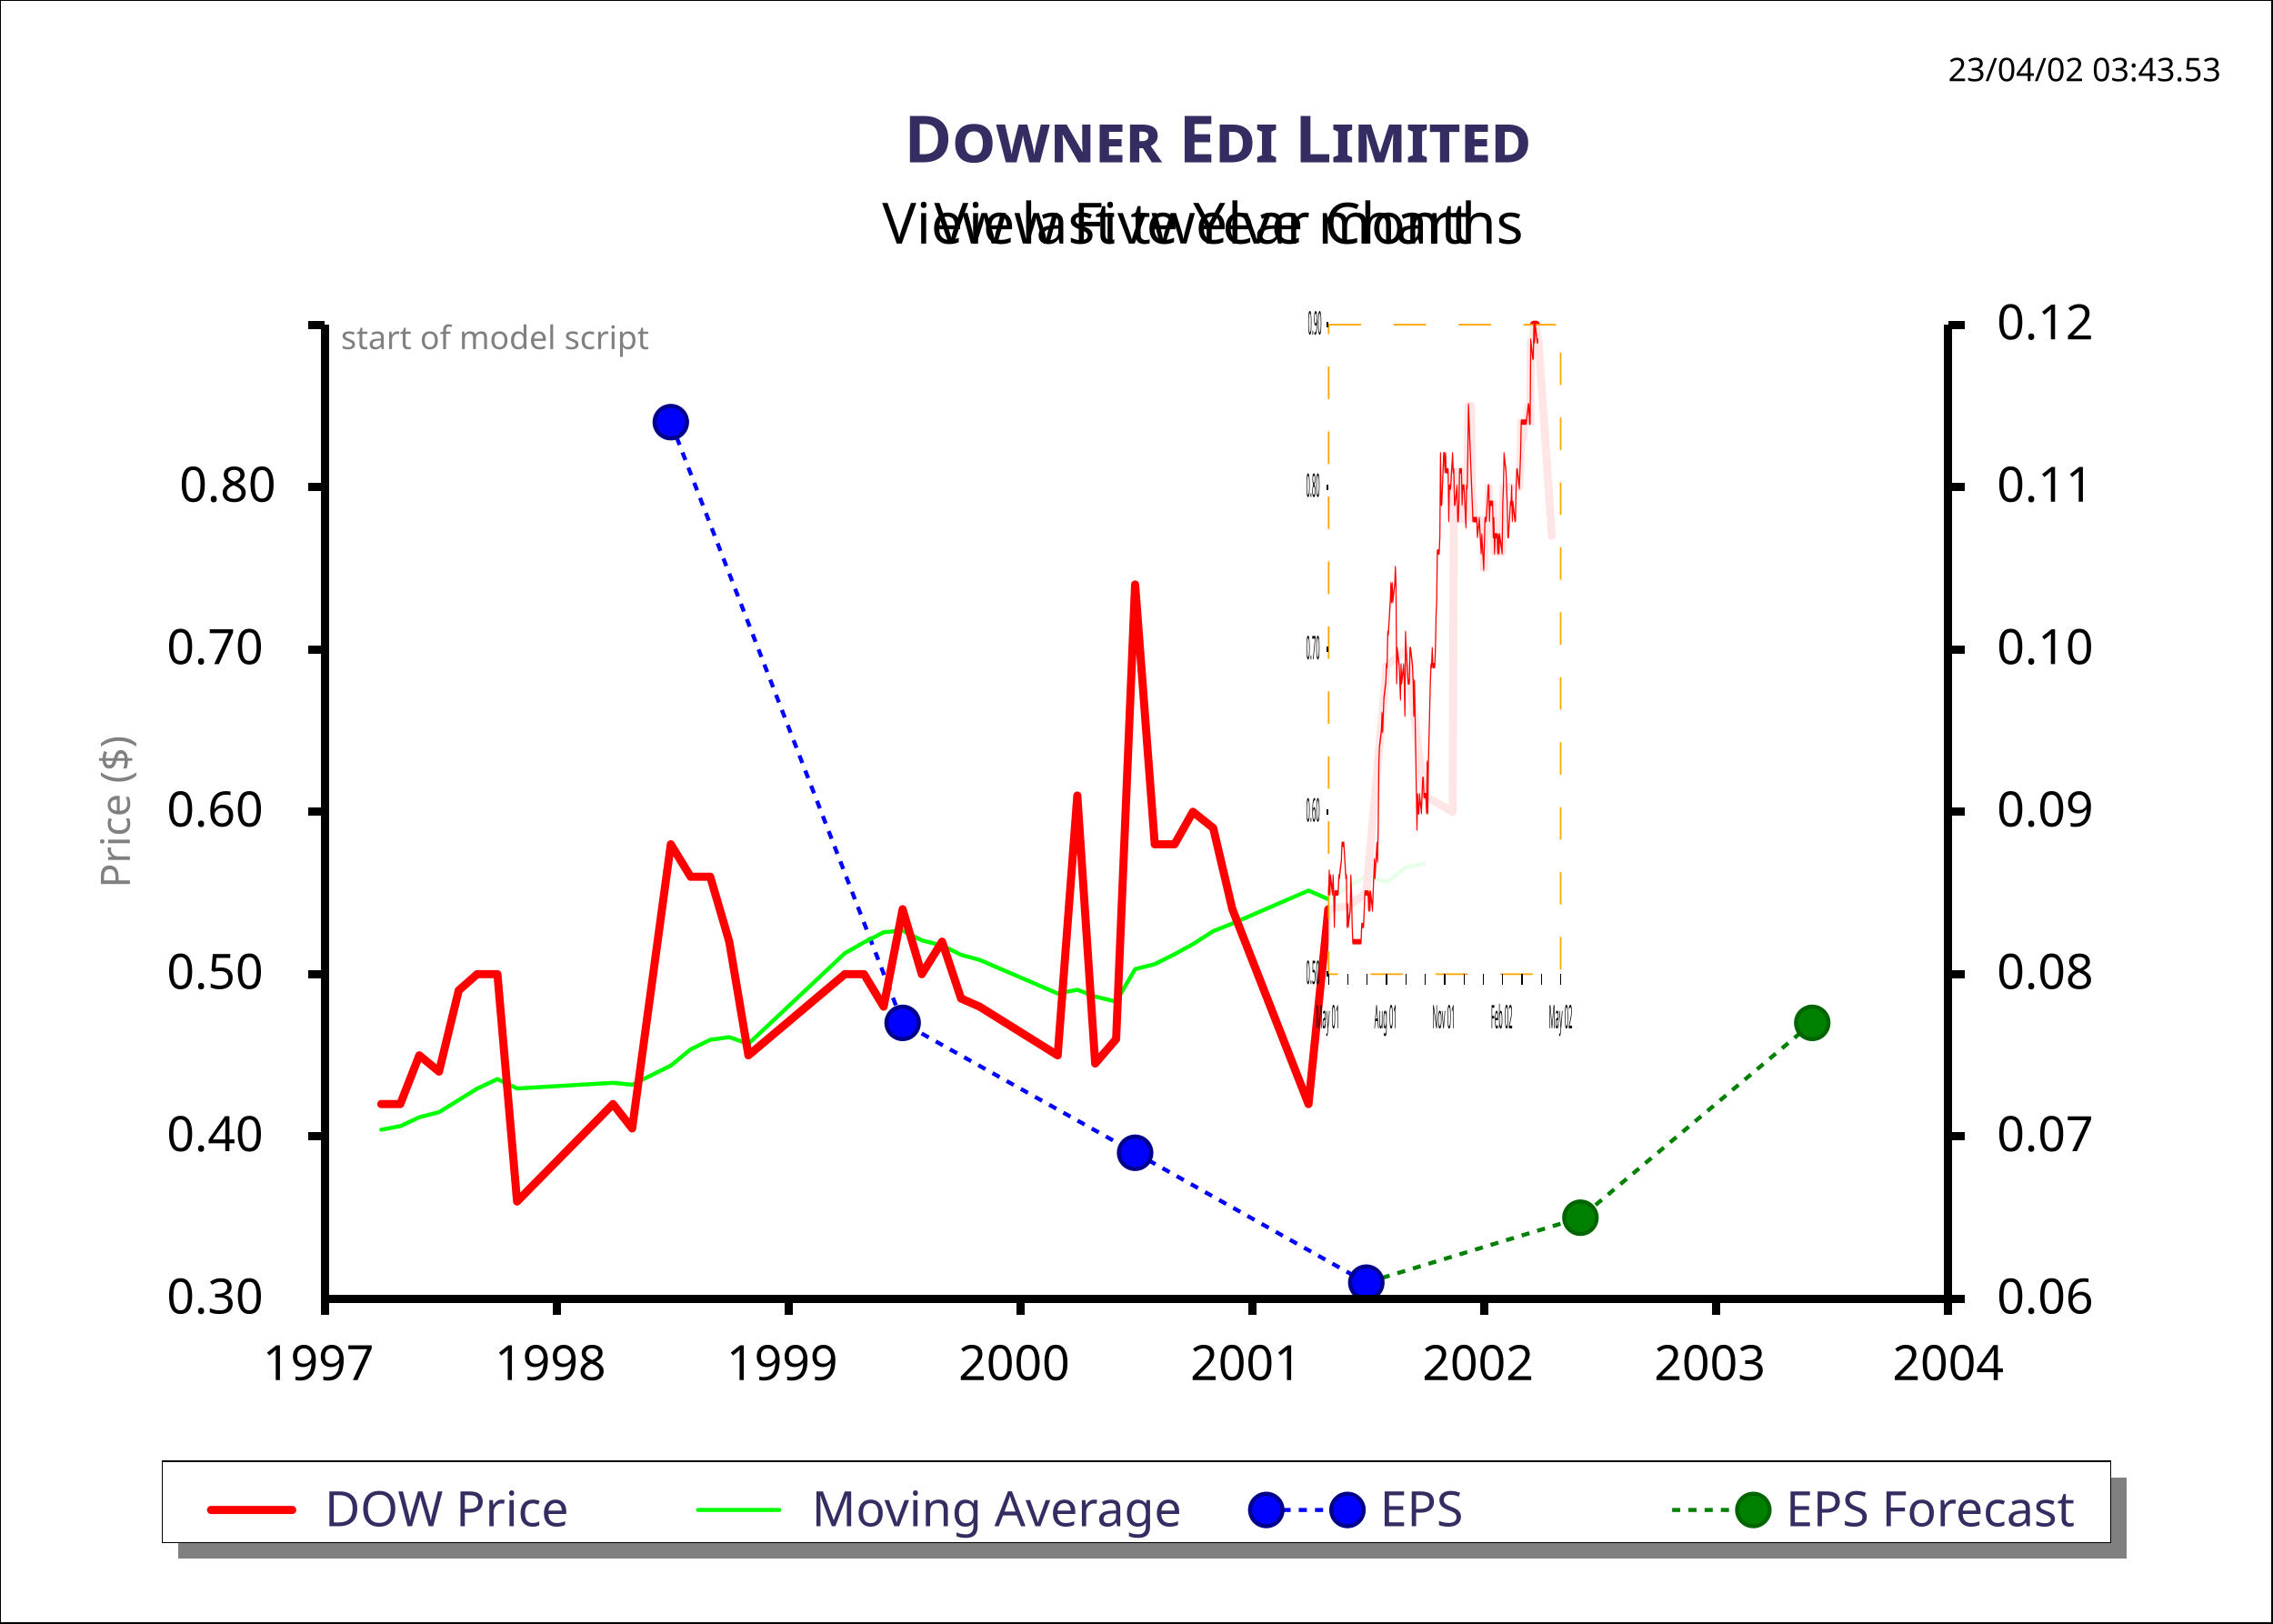
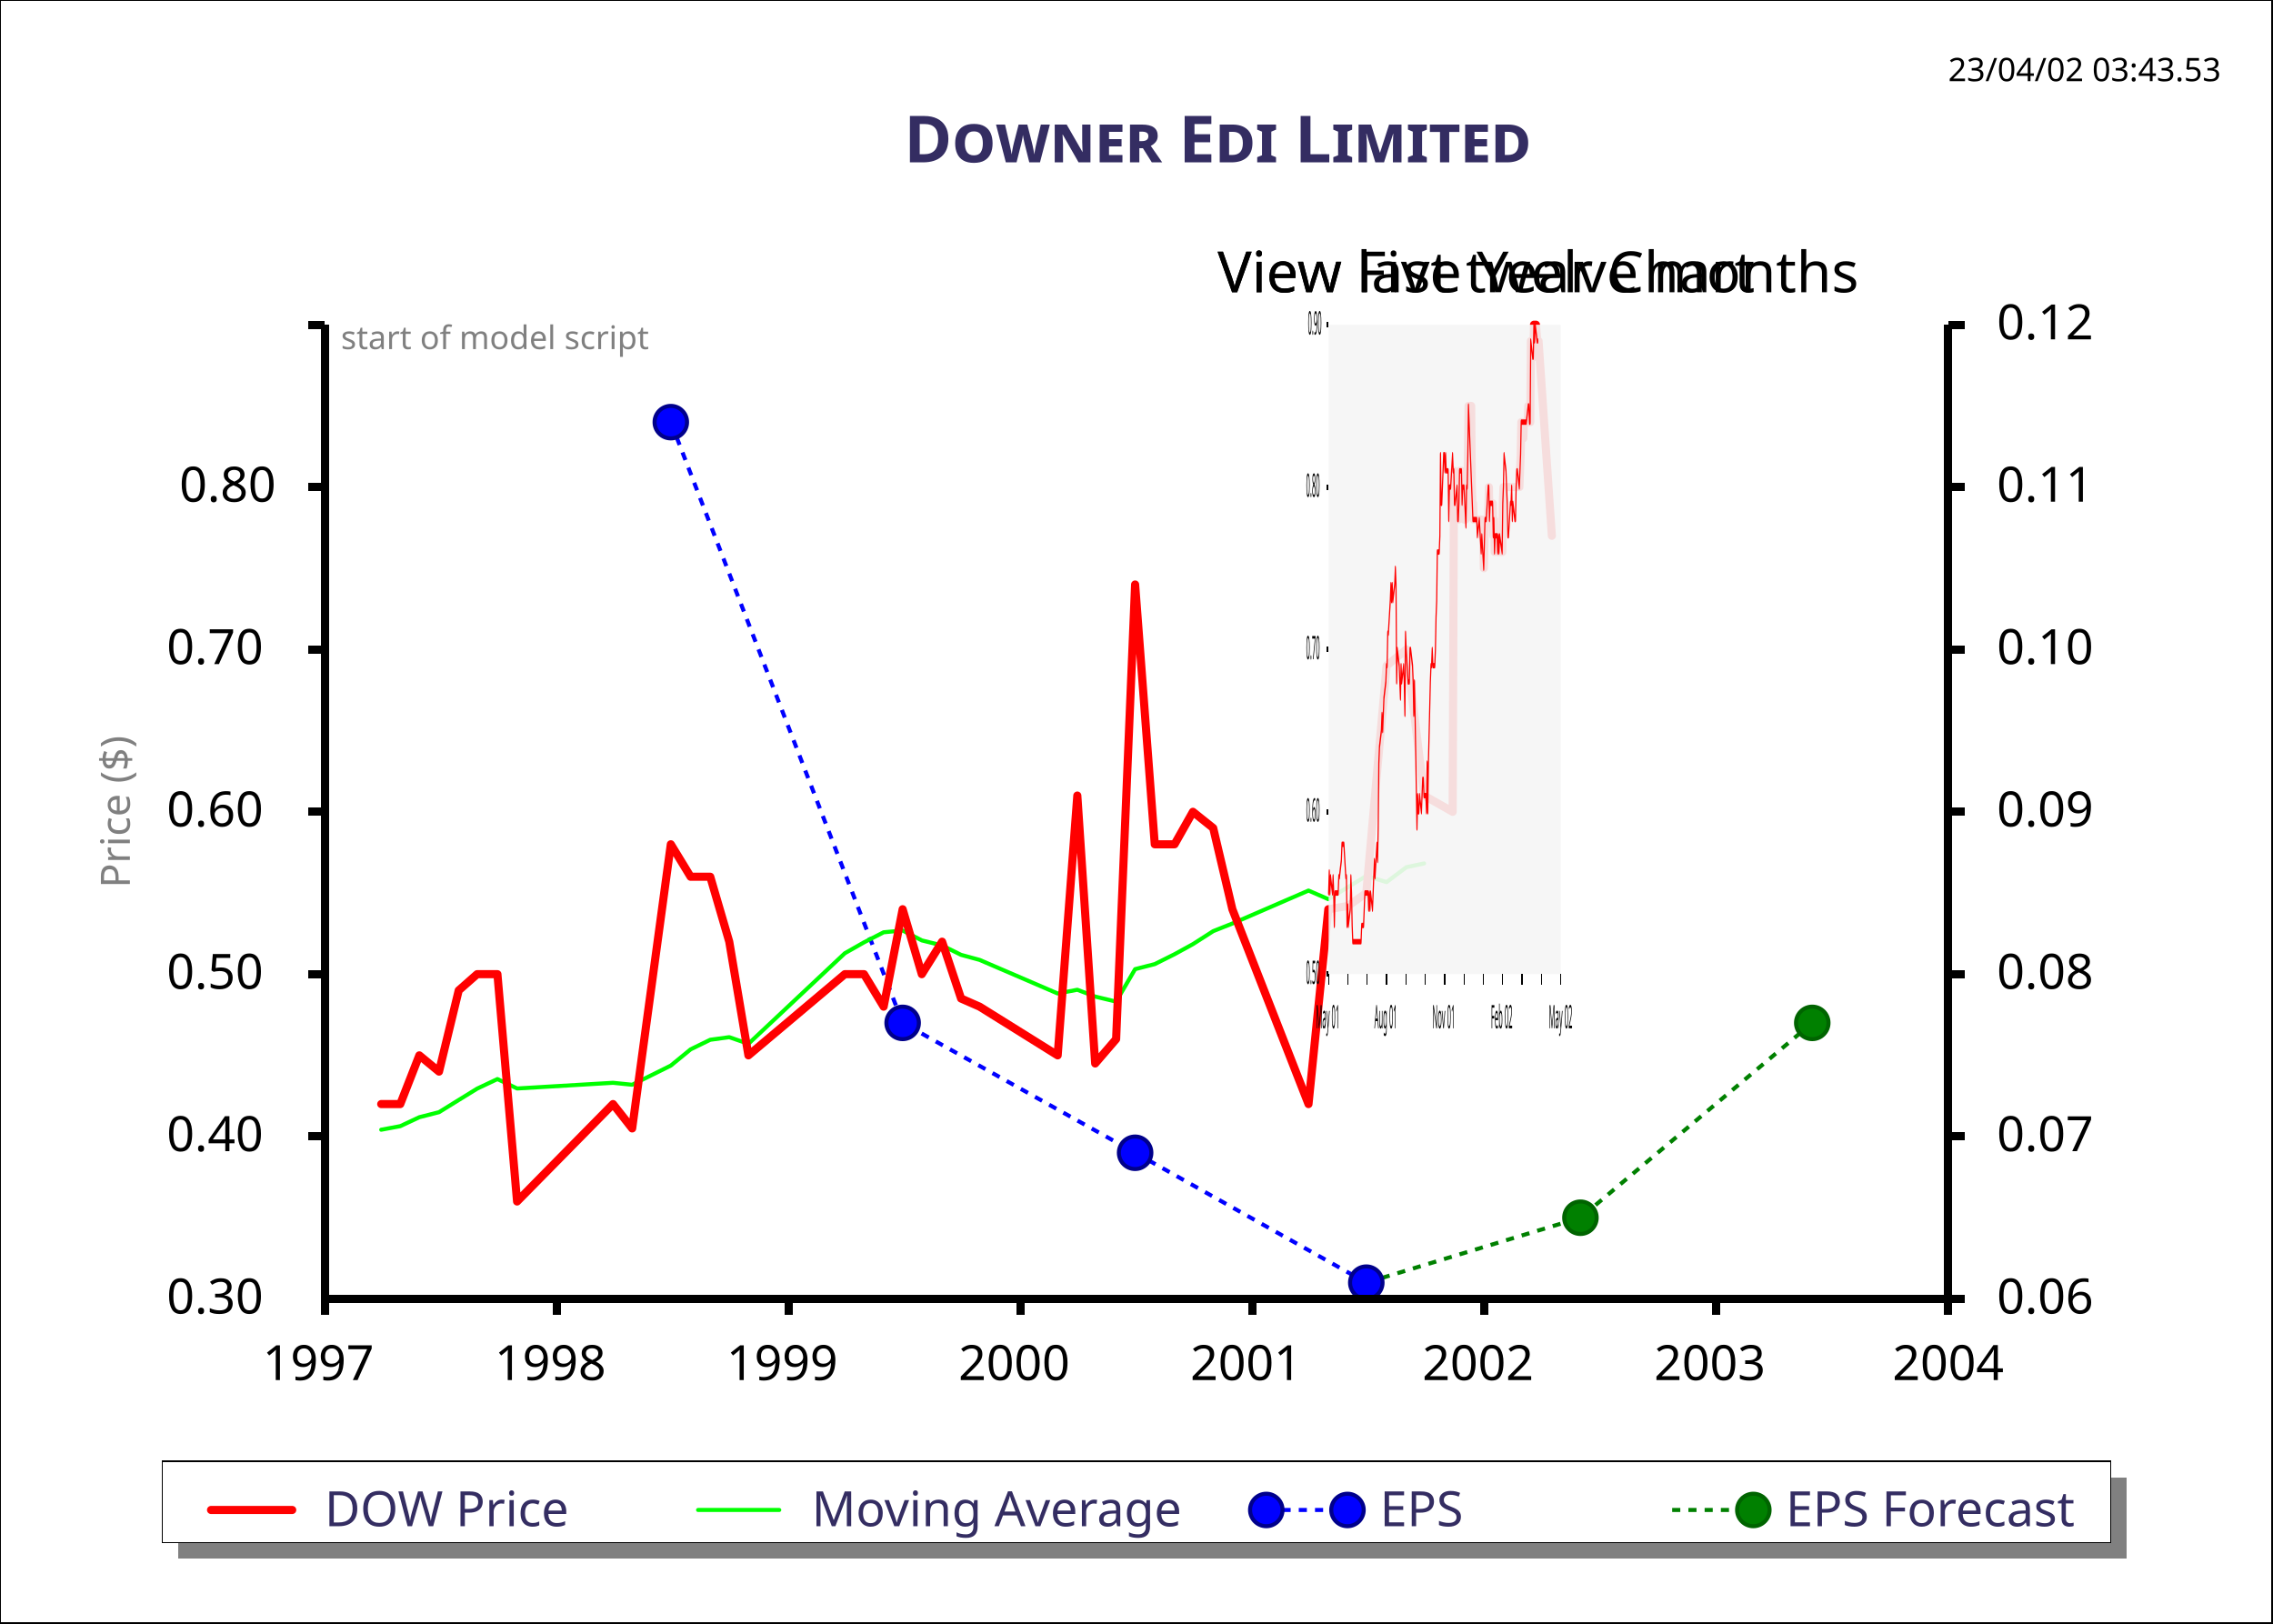
<svg xmlns="http://www.w3.org/2000/svg" xmlns:xlink="http://www.w3.org/1999/xlink" width="100%" height="100%" viewBox="0 0 14001 10001" preserveAspectRatio="xMidYMid meet" zoomAndPan="magnify">
  <style type="text/css">
		
		text { font-family: sans-serif; }
- 		text.chartTitle { fill:#342d62; font-size:400; text-anchor:middle; font-family:verdana,sans-serif; font-variant:small-caps; font-weight:bold; }
+ 		text.chartTitle     { fill:#342d62; font-size:400; text-anchor:middle; font-family:verdana,sans-serif; font-variant:small-caps; font-weight:bold; }
		path.price          { stroke:red ; stroke-width:50; stroke-linejoin:round; stroke-linecap:round; fill:none; }
		path.movingAverage  { stroke:lime ; stroke-width:25; stroke-linejoin:round; stroke-linecap:round; fill:none; }
		path.eps            { stroke:blue ; marker:url(#epsMarker); fill:none; stroke-dasharray:50,50 ; stroke-width:25 }
		path.epsfc          { stroke:green ; marker-mid:url(#epsfcMarker); marker-end:url(#epsfcMarker) ; fill:none; stroke-dasharray:50,50 ; stroke-width:25}
		text.xAxisLabels    { font-size:300; text-anchor:middle; }
		text.priceLabels    { font-size:300; text-anchor:end; baseline-shift:-30% }
		text.EPSLabels      { font-size:300; text-anchor:start; baseline-shift:-30% }
		text.xAxisTitle     { fill:grey; font-size:250; text-anchor:middle; }
		text.yAxisTitle     { fill:grey; font-size:250; text-anchor:middle; }
		path.axes           { fill:none; stroke:black; stroke-width:50 ; shape-rendering:crispEdges }
		text.legendText     { fill:#342d62; font-size:300; }
		circle.epsMarker    { fill:blue ; stroke:darkblue }
		circle.epsfcMarker  { fill:green ; stroke:darkgreen }
- 		rect.twelveMonthZoom      { fill:white ; fill-opacity:0.9 ; stroke-width:10 ; stroke:orange ; stroke-linejoin:round ; stroke-dasharray:200 200 }
+ 		rect.twelveMonthZoom      { fill:whitesmoke ; fill-opacity:0.9 ; stroke-width:20 ; stroke:none ; stroke-linejoin:round ; stroke-dasharray:500 500 }
		.hide           { stroke:none ; fill:white ; fill-opacity:0 }

- 		text.changeViewLink   { font-size:350 ; text-anchor:middle;}
+ 		@media screen   {   text.changeViewLink { font-size:350px; text-anchor:middle; fill:blue; text-decoration:underline; cursor:pointer; }  }
+ 		@media print    {   text.changeViewLink { fill:none; }    }
		g.fiveYearChart     {  }
		g.twelveMonthChart     {  }
		
	</style>
  <defs>
    <g id="chartTitle">
-       <text class="chartTitle" x="0" y="500" font-size="400">Downer Edi Limited</text>
+       <text class="chartTitle" font-size="400" x="0" y="500">Downer Edi Limited</text>
    </g>
    <g id="legend">
      <name>Legend</name>
      <g style="fill:gray; stroke:black; stroke-width:0" shape-rendering="crispEdges">
        <rect x="100" y="100" width="12000" height="500" />
      </g>
      <g style="fill:white; stroke:black; stroke-width:6" shape-rendering="crispEdges">
        <rect x="0" y="0" width="12000" height="500" />
      </g>
      <g>
        <path class="price" d="M 300 300 h 500" />
        <text x="1000" y="400" class="legendText" font-size="250">DOW Price</text>
        <path class="movingAverage" d="M 3300 300 h 500" />
        <text x="4000" y="400" class="legendText" font-size="250">Moving Average</text>
        <path class="eps" d="M 6800 300 h 500" />
        <text x="7500" y="400" class="legendText" font-size="250">EPS</text>
        <path class="epsfc" d="M 9300 300 h 500" />
        <text x="10000" y="400" class="legendText" font-size="250">EPS Forecast</text>
      </g>
    </g>
    <g id="yAxisTitle">
      <text x="0" y="0" class="yAxisTitle" font-size="250">Price ($)</text>
    </g>
    <marker id="epsMarker" markerWidth="10" markerHeight="10" refX="5" refY="5">
      <circle class="epsMarker" cx="5" cy="5" r="4" />
    </marker>
    <marker id="epsfcMarker" markerWidth="10" markerHeight="10" refX="5" refY="5">
      <circle class="epsfcMarker" cx="5" cy="5" r="4" />
    </marker>
  </defs>
  <g>
    <rect x="0" y="0" width="14000" height="10000" style="fill:white; stroke:black; stroke-width:15" shape-rendering="crispEdges" />
  </g>
  <g id="debug" transform="translate(2100,1900)">
    <text style="font-size:200;fill:grey">
      <tspan x="0" y="250">start of model script</tspan>
    </text>
  </g>
  <g id="fiveYearChart" class="fiveYearChart">
    <use xlink:href="#legend" x="1000" y="9000" />
    <g transform="translate(2000,2000)">
      <path class="epsfc" d=" M  6416 5900 7735 5500 9163 4300" />
      <path class="eps" d=" M  2132 600 3560 4300 4992 5100 6416 5900" />
      <path class="movingAverage" d=" M  348.2 4958 465.6 4936 582.9 4881 704.2 4850 825.5 4775 939 4705 1064 4646 1185 4704 1776 4669 1894 4681 2132 4563 2254 4463 2375 4404 2492 4388 2610 4429 3204 3871 3322 3804 3443 3742 3560 3731 3678 3792 3803 3823 3920 3881 4034 3912 4515 4119 4636 4096 4746 4138 4875 4169 4992 3969 5113 3938 5235 3877 5348 3815 5473 3735 5591 3688 6060 3485 6182 3538 6303 3464 6416 3395 6541 3433 6663 3341 6772 3318" />
      <path class="price" d=" M  348.2 4800 465.6 4800 582.9 4500 704.2 4600 825.5 4100 939 4000 1064 4000 1185 5400 1776 4800 1894 4950 2132 3200 2254 3400 2375 3400 2492 3800 2610 4500 3204 4000 3322 4000 3443 4200 3560 3600 3678 4000 3803 3800 3920 4150 4034 4200 4515 4500 4636 2900 4746 4550 4875 4400 4992 1600 5113 3200 5235 3200 5348 3000 5473 3100 5591 3600 6060 4800 6182 3600 6303 3580 6416 3500 6541 2100 6663 2000 6772 2900 6948 3000 6956 900 6960 1100 6964 1100 6968 1100 6972 1100 6976 1100 6980 1200 6984 1200 6987 1100 6991 900 6995 900 6999 900 7003 900 7007 1000 7011 1000 7015 1000 7019 1200 7023 1200 7027 1200 7031 1100 7034 1000 7038 1100 7042 800 7046 500 7050 500 7054 500 7058 500 7062 500 7066 1000 7070 1100 7074 1100 7077 1200 7081 1200 7085 1200 7089 1200 7093 1200 7097 1200 7109 1200 7113 1200 7117 1200 7121 1200 7124 1200 7128 1300 7132 1300 7136 1300 7140 1500 7148 1200 7152 1200 7156 1200 7160 1200 7164 1200 7167 1200 7171 1000 7175 1200 7179 1200 7183 1200 7187 1200 7191 1200 7195 1100 7199 1300 7203 1200 7207 1400 7210 1300 7214 1300 7218 1300 7222 1300 7226 1400 7230 1300 7234 1400 7238 1400 7242 1400 7246 1400 7250 1400 7254 1400 7257 1100 7261 1000 7359 1000 7363 900 7367 800 7371 600 7375 700 7379 700 7383 700 7387 600 7390 600 7394 600 7398 600 7402 600 7406 600 7410 600 7414 500 7418 500 7422 600 7426 600 7430 100 7433 100 7437 100 7441 200 7445 200 7449 0 7453 100 7457 0 7461 0 7469 100 7473 100 7477 100 7559 1300" />
      <path class="axes" d="M 0 6000 v 100 M 1429 6000 v 100 M 2857 6000 v 100 M 4286 6000 v 100 M 5714 6000 v 100 M 7143 6000 v 100 M 8571 6000 v 100 M 10000 6000 v 100 " />
      <text id="XLabels" class="xAxisLabels" font-size="300">
        <tspan x="0" y="6500">1997</tspan>
        <tspan x="1429" y="6500">1998</tspan>
        <tspan x="2857" y="6500">1999</tspan>
        <tspan x="4286" y="6500">2000</tspan>
        <tspan x="5714" y="6500">2001</tspan>
        <tspan x="7143" y="6500">2002</tspan>
        <tspan x="8571" y="6500">2003</tspan>
        <tspan x="10000" y="6500">2004</tspan>
      </text>
      <path class="axes" d="M 0 0 h -100 M 0 1000 h -100 M 0 2000 h -100 M 0 3000 h -100 M 0 4000 h -100 M 0 5000 h -100 " />
      <text id="YLabels" class="priceLabels" font-size="300">
        <tspan x="-300" y="6000">  0.30</tspan>
        <tspan x="-300" y="5000">  0.40</tspan>
        <tspan x="-300" y="4000">  0.50</tspan>
        <tspan x="-300" y="3000">  0.60</tspan>
        <tspan x="-300" y="2000">  0.70</tspan>
        <tspan x="-300" y="1000">  0.80</tspan>
      </text>
      <path class="axes" d="M 10000 0 v 6000" />
      <path class="axes" d="M 10000 0 h 100 M 10000 1000 h 100 M 10000 2000 h 100 M 10000 3000 h 100 M 10000 4000 h 100 M 10000 5000 h 100 M 10000 6000 h 100 " />
      <text id="EPSLabels" class="EPSLabels" font-size="300">
        <tspan x="10300" y="6000">  0.06</tspan>
        <tspan x="10300" y="5000">  0.07</tspan>
        <tspan x="10300" y="4000">  0.08</tspan>
        <tspan x="10300" y="3000">  0.09</tspan>
        <tspan x="10300" y="2000">  0.10</tspan>
        <tspan x="10300" y="1000">  0.11</tspan>
        <tspan x="10300" y="0">  0.12</tspan>
      </text>
      <animate id="fadeOutFiveYear" attributeType="CSS" attributeName="opacity" from="1" to="0" begin="twelveMonthLinkGroup.click" dur="1s" fill="freeze" />
      <animate id="fadeInFiveYear" attributeType="CSS" attributeName="opacity" from="0" to="1" begin="fiveYearLink.click" dur="1s" fill="freeze" />
    </g>
  </g>
  <g id="twelveMonthLinkGroup">
    <g id="twelveMonthHighlights">
      <g transform="translate(2000,2000)">
        <rect id="twelveMonthBox" class="twelveMonthZoom" x="6184" y="0" width="1428.991" height="4000">
-           <animate attributeName="stroke-dashoffset" attributeType="CSS" from="0" to="400" begin="twelveMonthLinkGroup.mouseover" dur="1s" end="twelveMonthLinkGroup.mouseout" fill="freeze" repeatCount="indefinite" additive="sum" />
-         </rect>
+ 
+ 				</rect>
      </g>
-       <text id="twelveMonthLink" class="changeViewLink" font-size="350" x="7500" y="1500">
+       <text id="twelveMonthLink" class="changeViewLink" font-size="350" x="7500" y="1800">
				View last twelve months
- 				<set attributeType="CSS" attributeName="text-decoration" to="underline" begin="twelveMonthLinkGroup.mouseover" dur="0.1s" fill="freeze" />
-         <set attributeType="CSS" attributeName="text-decoration" to="none" begin="twelveMonthLinkGroup.mouseout" dur="0.1s" fill="freeze" />
-       </text>
+ 
+ 			</text>
    </g>
    <g transform="translate(8184, 2000) scale(0.1428991, 0.6666667)">
      <g id="twelveMonthChart">
        <path class="axes" d="M 0 6000 v 100 M 833.3 6000 v 100 M 1667 6000 v 100 M 2500 6000 v 100 M 3333 6000 v 100 M 4167 6000 v 100 M 5000 6000 v 100 M 5833 6000 v 100 M 6667 6000 v 100 M 7500 6000 v 100 M 8333 6000 v 100 M 9167 6000 v 100 M 10000 6000 v 100 " />
        <path class="price" d=" M  0 5250 27.4 5055 54.79 5250 82.19 5100 164.4 5250 191.8 5100 219.2 5250 246.6 5550 274 5250 356.2 5250 383.6 5250 411 5250 438.4 5100 465.8 5100 547.9 4950 575.3 4800 602.7 4800 630.1 4800 657.5 4800 739.7 5100 767.1 5100 794.5 5550 821.9 5370 849.3 5550 931.5 5400 958.9 5100 986.3 5250 1014 5550 1041 5700 1151 5700 1178 5700 1205 5700 1233 5700 1315 5700 1342 5700 1370 5700 1397 5700 1425 5550 1507 5550 1534 5400 1562 5250 1589 5250 1616 5250 1699 5250 1726 5400 1753 5250 1781 5400 1808 5250 1890 5400 1918 5250 1945 5100 1973 4950 2000 5100 2082 4800 2110 4950 2137 4650 2164 4050 2192 3900 2274 3750 2301 3600 2329 3750 2356 3600 2384 3450 2466 3300 2493 3150 2521 3150 2548 2850 2575 2850 2658 2550 2685 2400 2712 2550 2740 2400 2767 2550 2849 2400 2877 2250 2904 2400 2932 3300 2959 3000 3041 3150 3068 3300 3096 3450 3123 3150 3151 3300 3233 3150 3260 3300 3288 3600 3315 2850 3342 3000 3425 3300 3452 3300 3479 3300 3507 3000 3534 3000 3616 3150 3644 3300 3671 3600 3699 3300 3726 3600 3808 4650 3836 4350 3863 4500 3890 4500 3918 4350 4000 4500 4027 4350 4055 4200 4082 4200 4110 4350 4192 4350 4219 4500 4247 4050 4274 4500 4301 4050 4384 3300 4411 3150 4438 3150 4466 3000 4493 3150 4575 3150 4603 3000 4630 2700 4658 2550 4685 2100 4767 2100 4795 1950 4822 1200 4849 1650 4877 1650 4959 1200 4986 1200 5014 1350 5041 1200 5068 1350 5151 1350 5178 1800 5205 1500 5233 1500 5260 1500 5342 1200 5370 1350 5397 1350 5425 1650 5452 1650 5534 1500 5562 1800 5589 1800 5616 1650 5644 1350 5726 1350 5753 1650 5781 1500 5808 1500 5836 1500 5918 1860 5945 1500 5973 1500 6000 1200 6027 750 6164 1500 6192 1650 6219 1800 6301 1800 6329 1800 6356 1800 6384 1800 6411 1950 6493 1800 6575 2100 6603 1950 6685 2250 6740 1800 6767 1800 6795 1800 6877 1500 6904 1500 6932 1800 6959 1650 6986 1650 7068 1650 7096 1950 7123 1800 7151 2100 7178 1950 7260 1950 7288 2100 7315 1950 7342 2100 7370 1950 7479 2100 7507 1650 7534 1500 7562 1200 7644 1350 7671 1500 7699 1650 7726 1950 7753 1950 7836 1650 7863 1650 7890 1500 7918 1800 7945 1650 8027 1800 8055 1800 8082 1500 8110 1350 8137 1350 8219 1500 8247 1350 8274 1200 8301 900 8521 900 8603 750 8630 750 8658 900 8685 900 8712 150 8795 300 8822 300 8849 0 8877 150 8904 0 8986 150 9014 150" />
        <text id="XLabels" class="xAxisLabels" font-size="300">
          <tspan x="0" y="6500">May 01</tspan>
          <tspan x="2500" y="6500">Aug 01</tspan>
          <tspan x="5000" y="6500">Nov 01</tspan>
          <tspan x="7500" y="6500">Feb 02</tspan>
          <tspan x="10000" y="6500">May 02</tspan>
        </text>
        <path class="axes" d="M 0 0 h -100 M 0 1500 h -100 M 0 3000 h -100 M 0 4500 h -100 M 0 6000 h -100 " />
        <text id="twelveMonthPriceLabels" class="priceLabels" font-size="300">
          <tspan x="-300" y="6000">  0.50</tspan>
          <tspan x="-300" y="4500">  0.60</tspan>
          <tspan x="-300" y="3000">  0.70</tspan>
          <tspan x="-300" y="1500">  0.80</tspan>
          <tspan x="-300" y="0">  0.90</tspan>
        </text>
        <animateTransform id="expandTwelveScale" attributeType="XML" attributeName="transform" type="scale" from="1 1" to="6.998 1.5" begin="twelveMonthLinkGroup.click" dur="1s" fill="freeze" additive="replace" />
        <animateTransform id="expandTwelveTrans" attributeType="XML" attributeName="transform" type="translate" by="-6184 -0" begin="twelveMonthLinkGroup.click" dur="1s" fill="freeze" additive="replace" />
        <set attributeType="CSS" attributeName="opacity" to="1" begin="fiveYearLink.click" dur="1s" />
        <animateTransform id="shrinkTwelveTrans" attributeType="XML" attributeName="transform" type="translate" from="1 1" to="6184, 0" begin="fiveYearLink.click" dur="1s" fill="freeze" additive="sum" />
        <animateTransform id="shrinkTwelveScale" attributeType="XML" attributeName="transform" type="scale" from="1 1" to="0.143, 0.667" begin="fiveYearLink.click" dur="1s" fill="freeze" additive="sum" />
      </g>
    </g>
  </g>
-   <text id="fiveYearLink" class="changeViewLink" font-size="350" x="7500" y="1500">
- 		View Five Year Chart
- 		<set attributeType="CSS" attributeName="text-decoration" to="underline" begin="fiveYearLink.mouseover" fill="freeze" />
-     <set attributeType="CSS" attributeName="text-decoration" to="none" begin="fiveYearLink.mouseout" fill="freeze" />
-   </text>
+   <a id="fiveYearLink">
+     <text class="changeViewLink" font-size="350" x="7500" y="1800">View Five Year Chart</text>
+   </a>
+   <g style="display:none">
+     <set id="twelveMonthTrigger" begin="undefined" />
+     <set id="fiveYearTrigger" begin="undefined" />
+   </g>
  <g>
    <text x="12000" y="500" style="font-size:200">23/04/02 03:43.53</text>
    <use xlink:href="#chartTitle" x="7500" y="500" />
    <use xlink:href="#xAxisTitle" x="12000" y="8900" />
    <use xlink:href="#yAxisTitle" transform="translate(800,5000) rotate(-90)" />
    <path class="axes" d="M 2000,2000 v 6000 h 10000 " />
  </g>
</svg>
